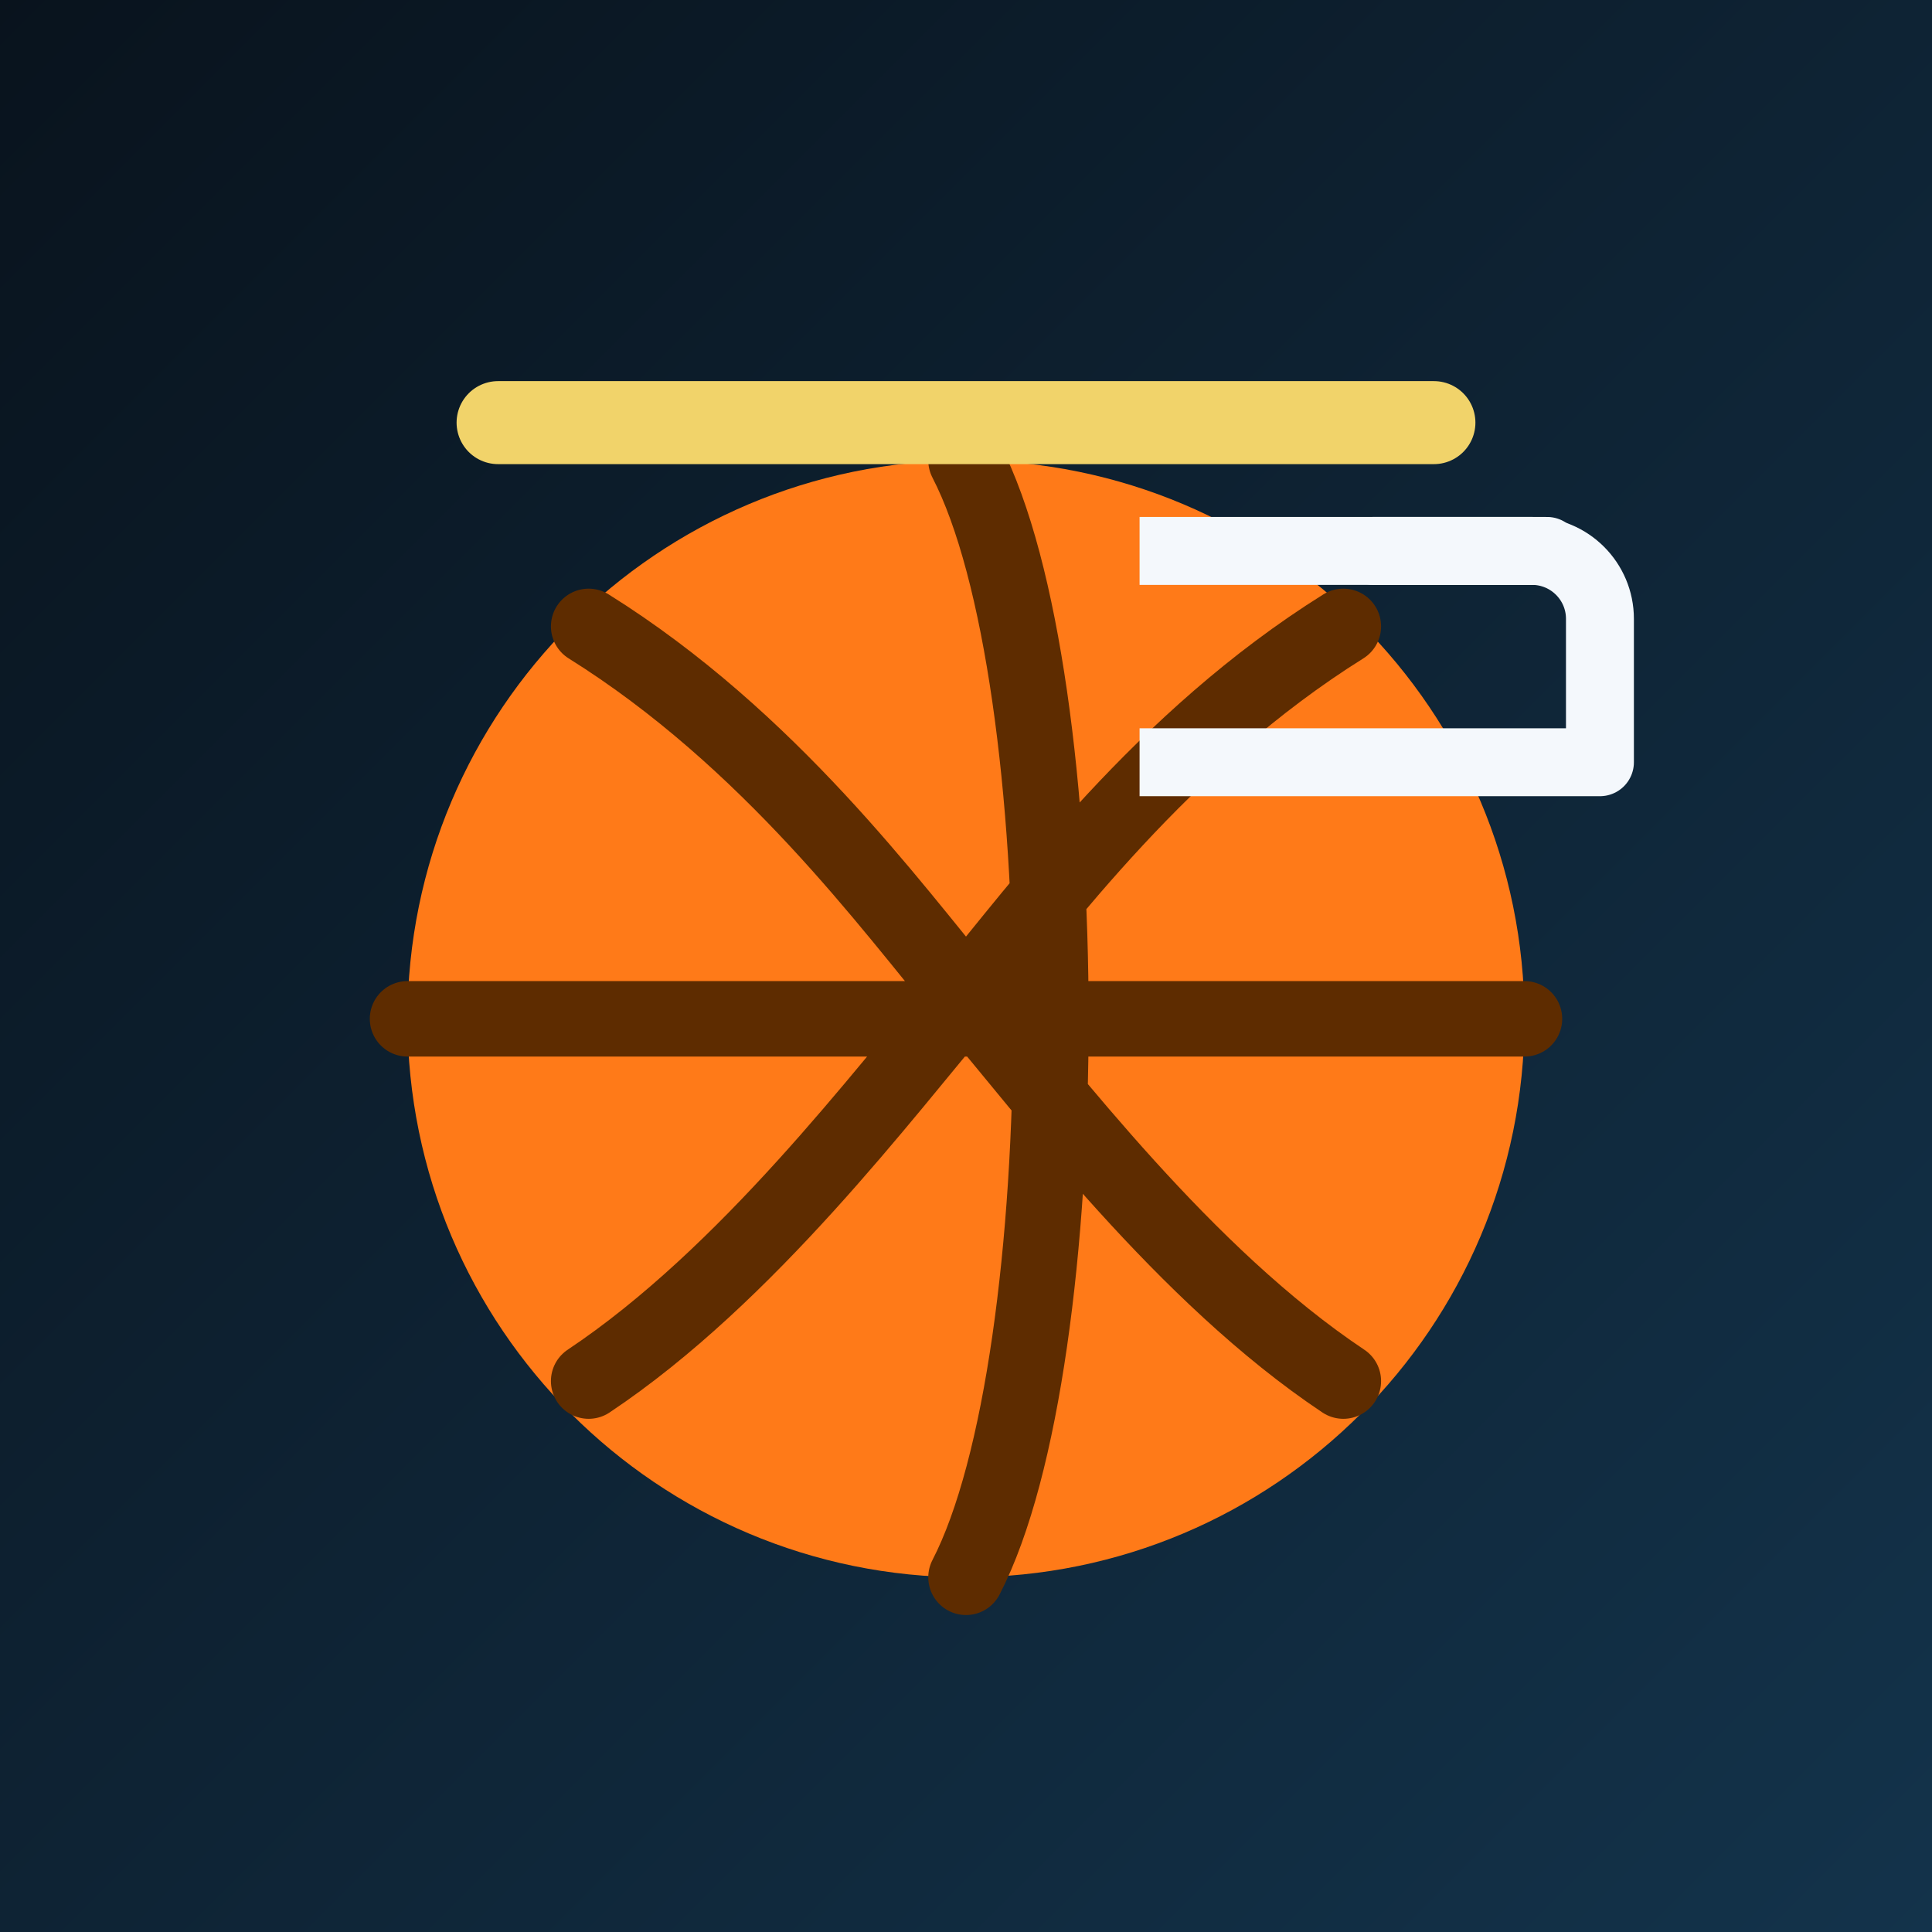
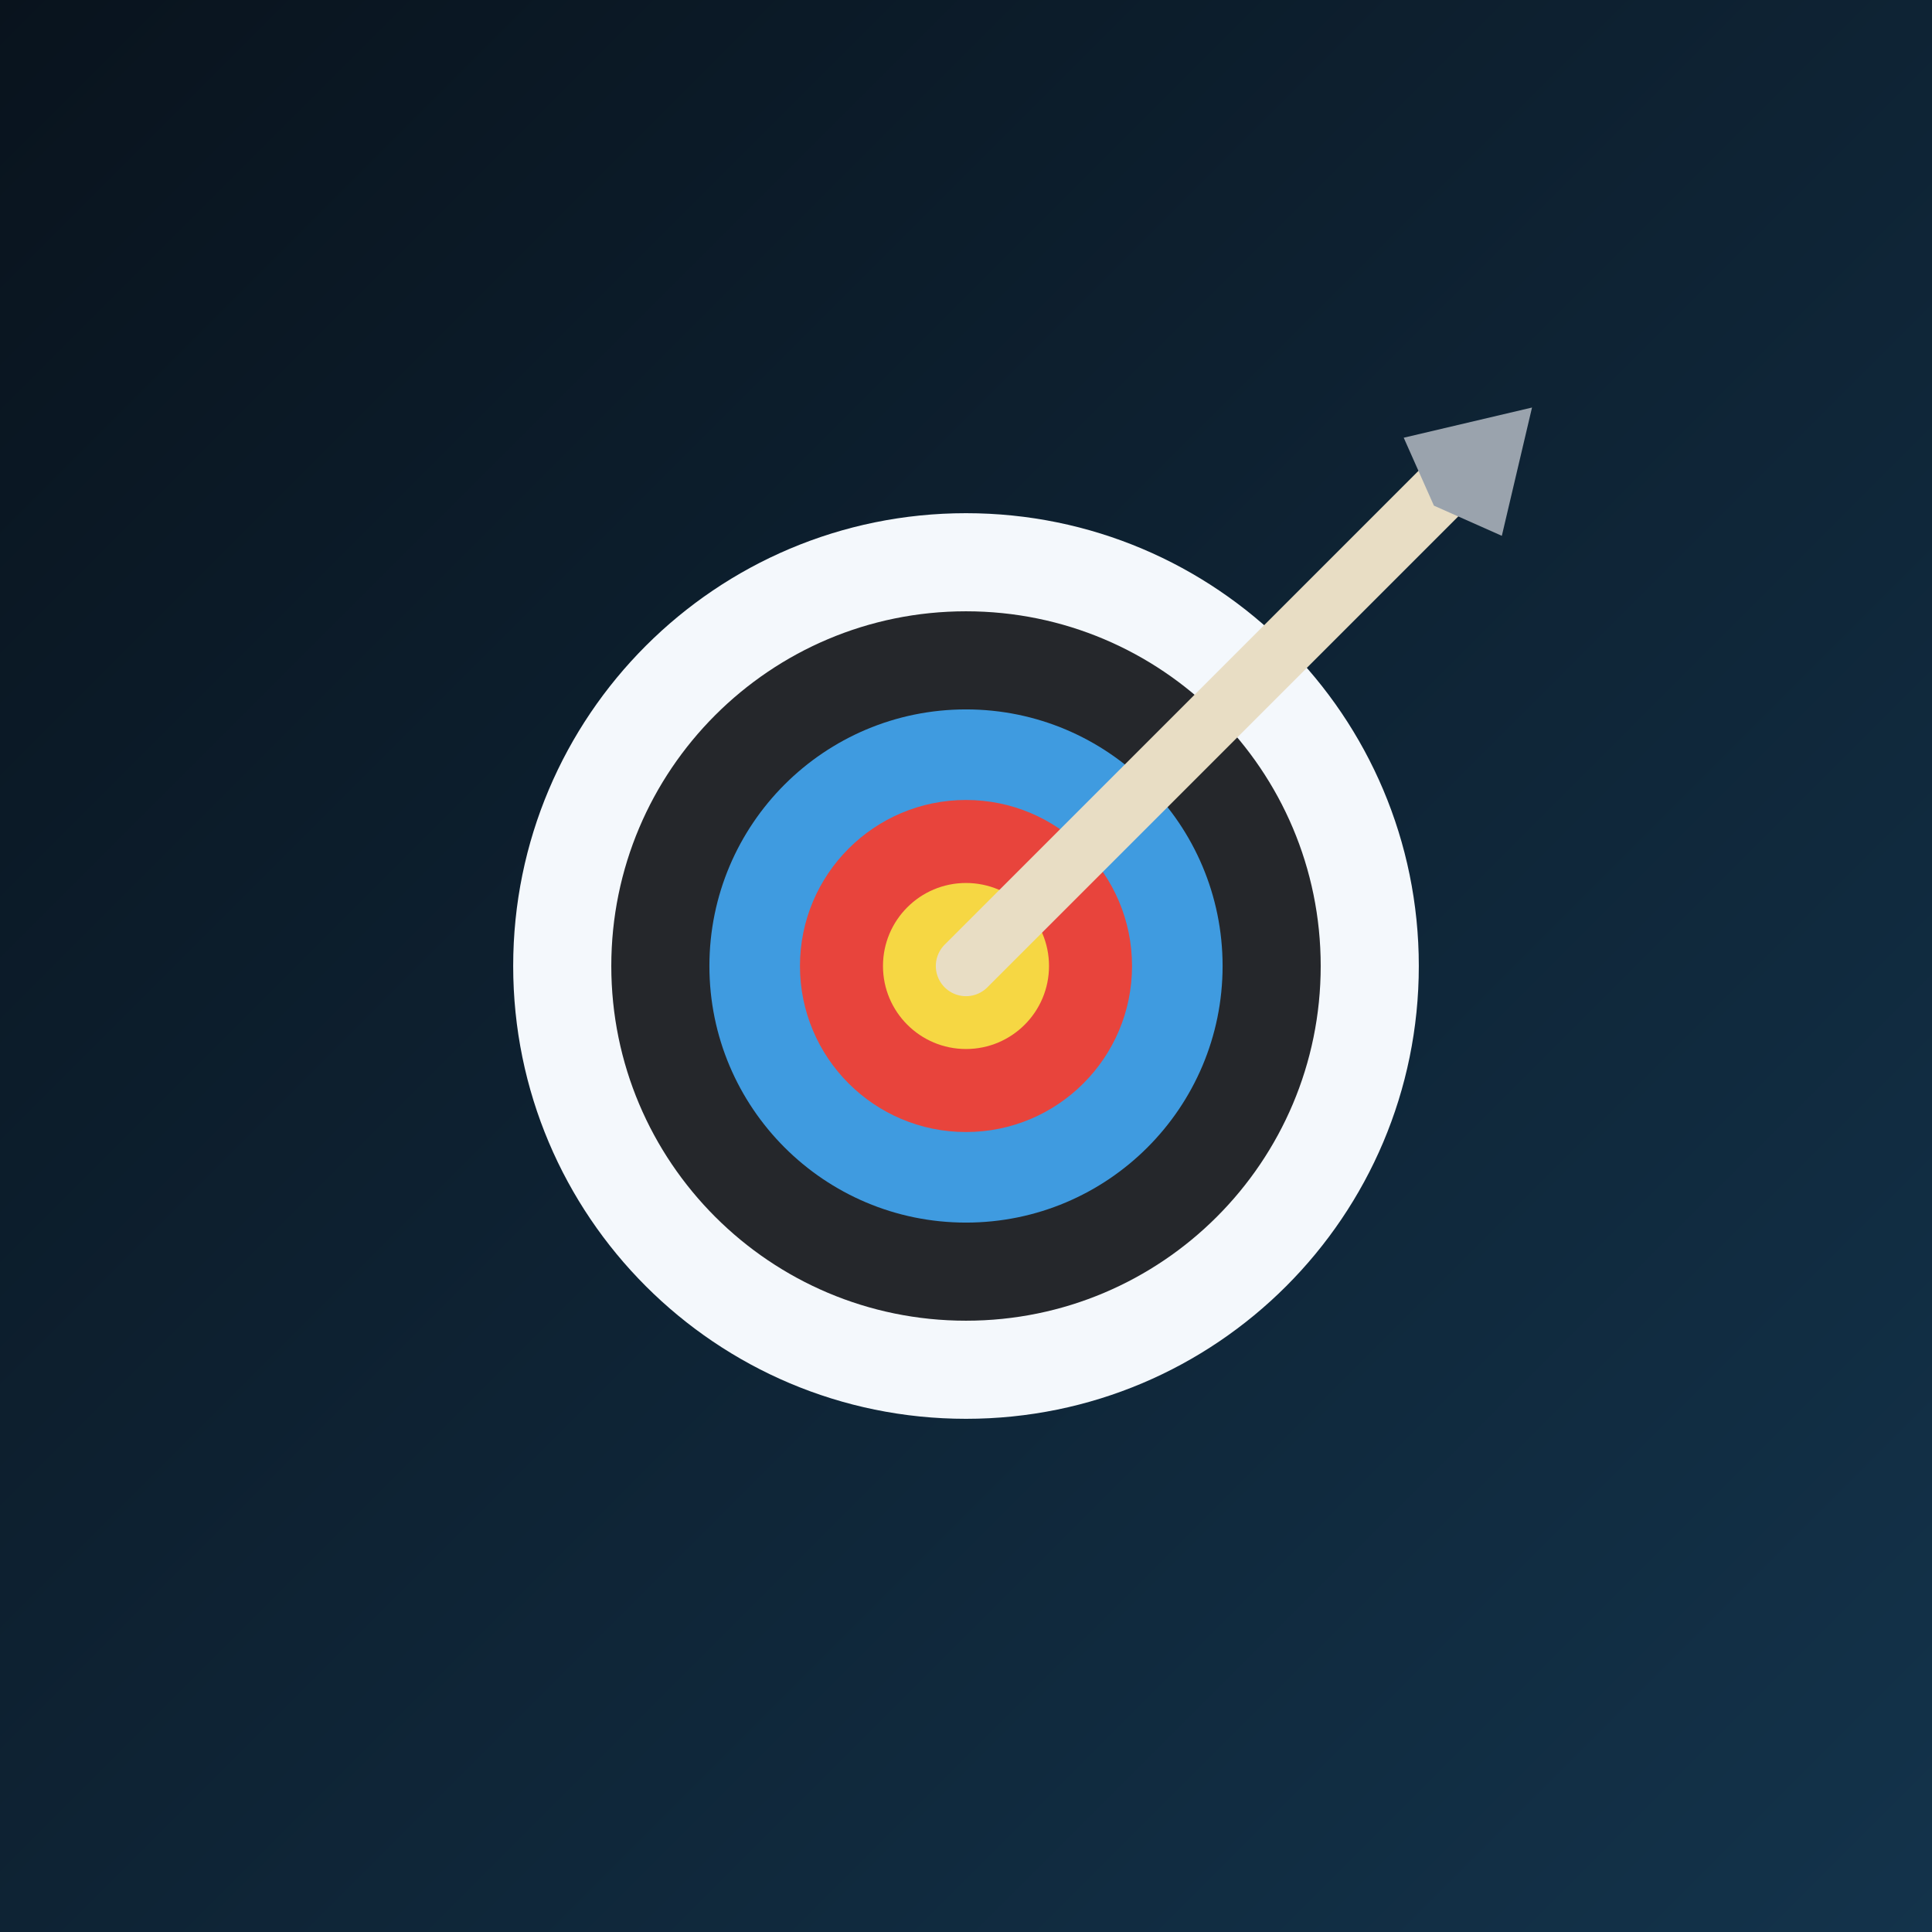
<svg xmlns="http://www.w3.org/2000/svg" viewBox="0 0 512 512">
  <defs>
    <linearGradient id="mask-bg" x1="0%" x2="100%" y1="0%" y2="100%">
      <stop offset="0%" stop-color="#09131d" />
      <stop offset="100%" stop-color="#13334b" />
    </linearGradient>
  </defs>
  <rect width="512" height="512" fill="url(#mask-bg)" />
-   <circle cx="256" cy="270" r="148" fill="#ff7a18" />
-   <path d="M108 270h296M256 122c30 58 30 238 0 296M156 166c48 30 80 74 100 98 22 26 58 74 100 102M356 166c-48 30-80 74-100 98-22 26-58 74-100 102" fill="none" stroke="#5e2c00" stroke-width="20" stroke-linecap="round" />
-   <path d="M132 112h248" stroke="#f1d36a" stroke-width="22" stroke-linecap="round" />
-   <path d="M302 146h104a18 18 0 0 1 18 18v38H302" fill="none" stroke="#f4f8fc" stroke-width="18" stroke-linejoin="round" />
-   <path d="M364 146h46" stroke="#f4f8fc" stroke-width="18" stroke-linecap="round" />
+   <circle cx="256" cy="256" r="120" fill="#f4f8fc" />
+   <circle cx="256" cy="256" r="94" fill="#25272b" />
+   <circle cx="256" cy="256" r="68" fill="#3f9be0" />
+   <circle cx="256" cy="256" r="44" fill="#e8443c" />
+   <circle cx="256" cy="256" r="22" fill="#f6d743" />
+   <path d="M256 256 L384 128" stroke="#e8ddc4" stroke-width="16" stroke-linecap="round" />
+   <path d="M372 116 l34 -8 -8 34 -18 -8z" fill="#9aa3ad" />
</svg>
